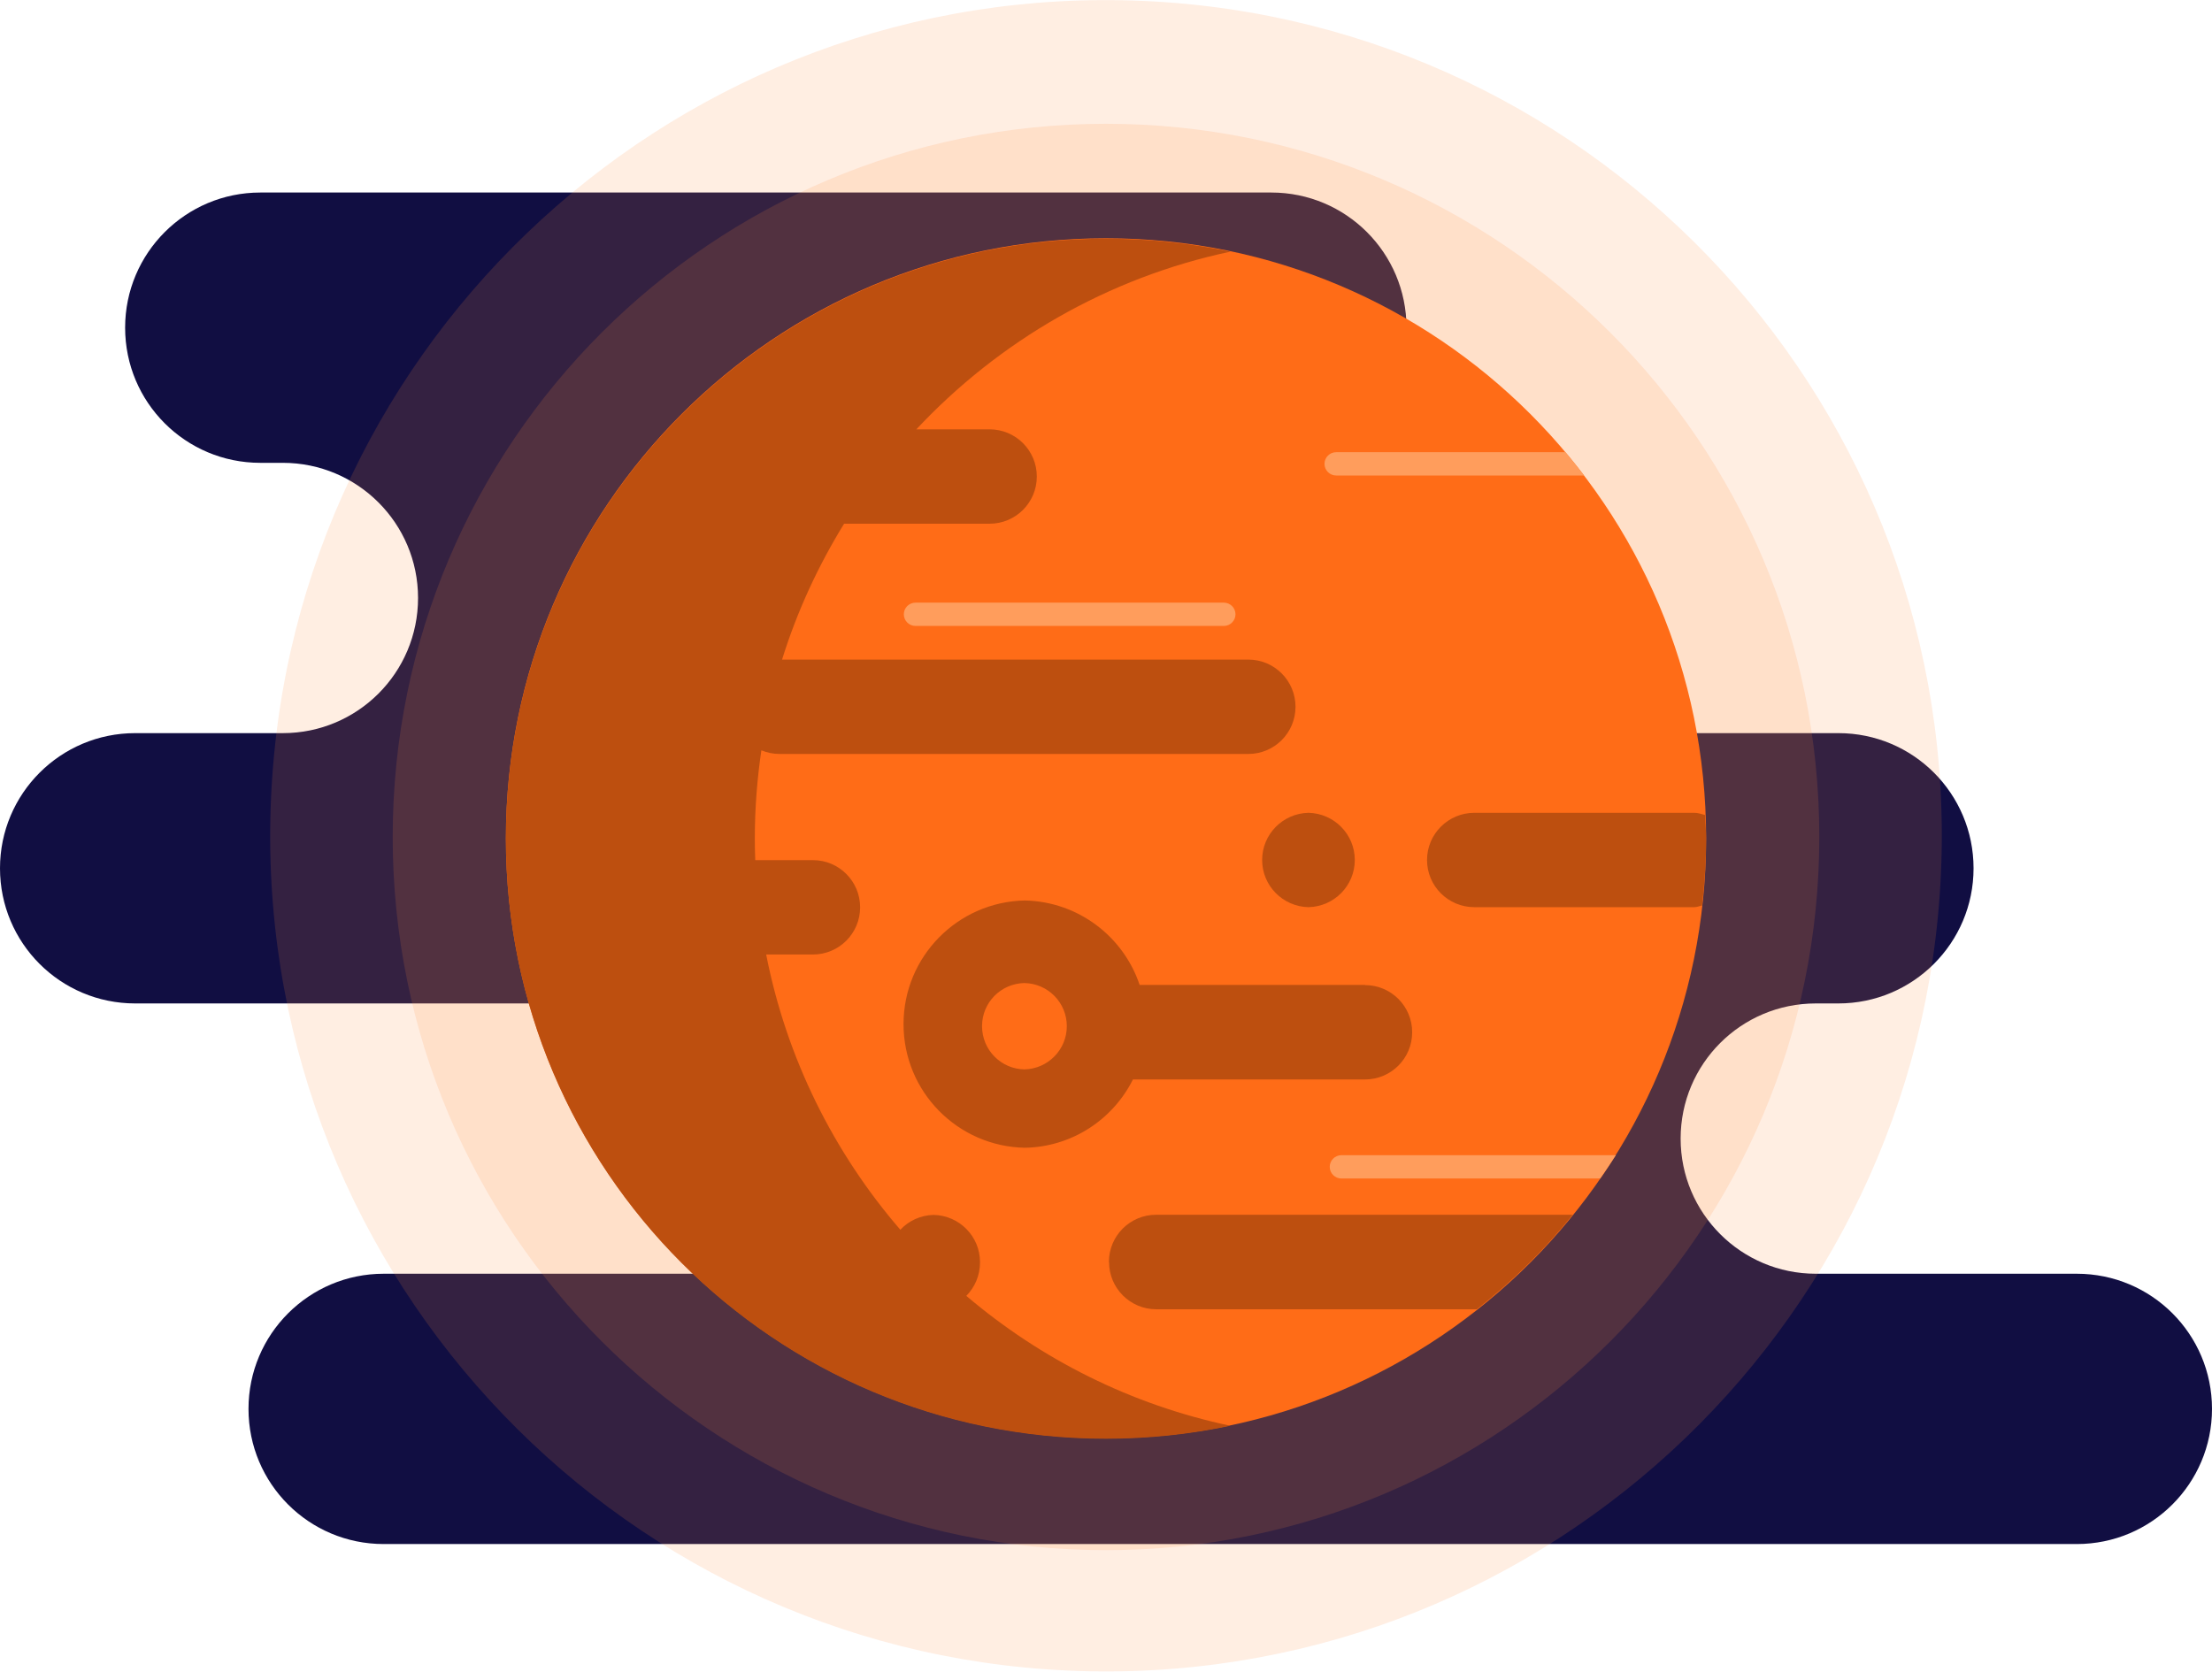
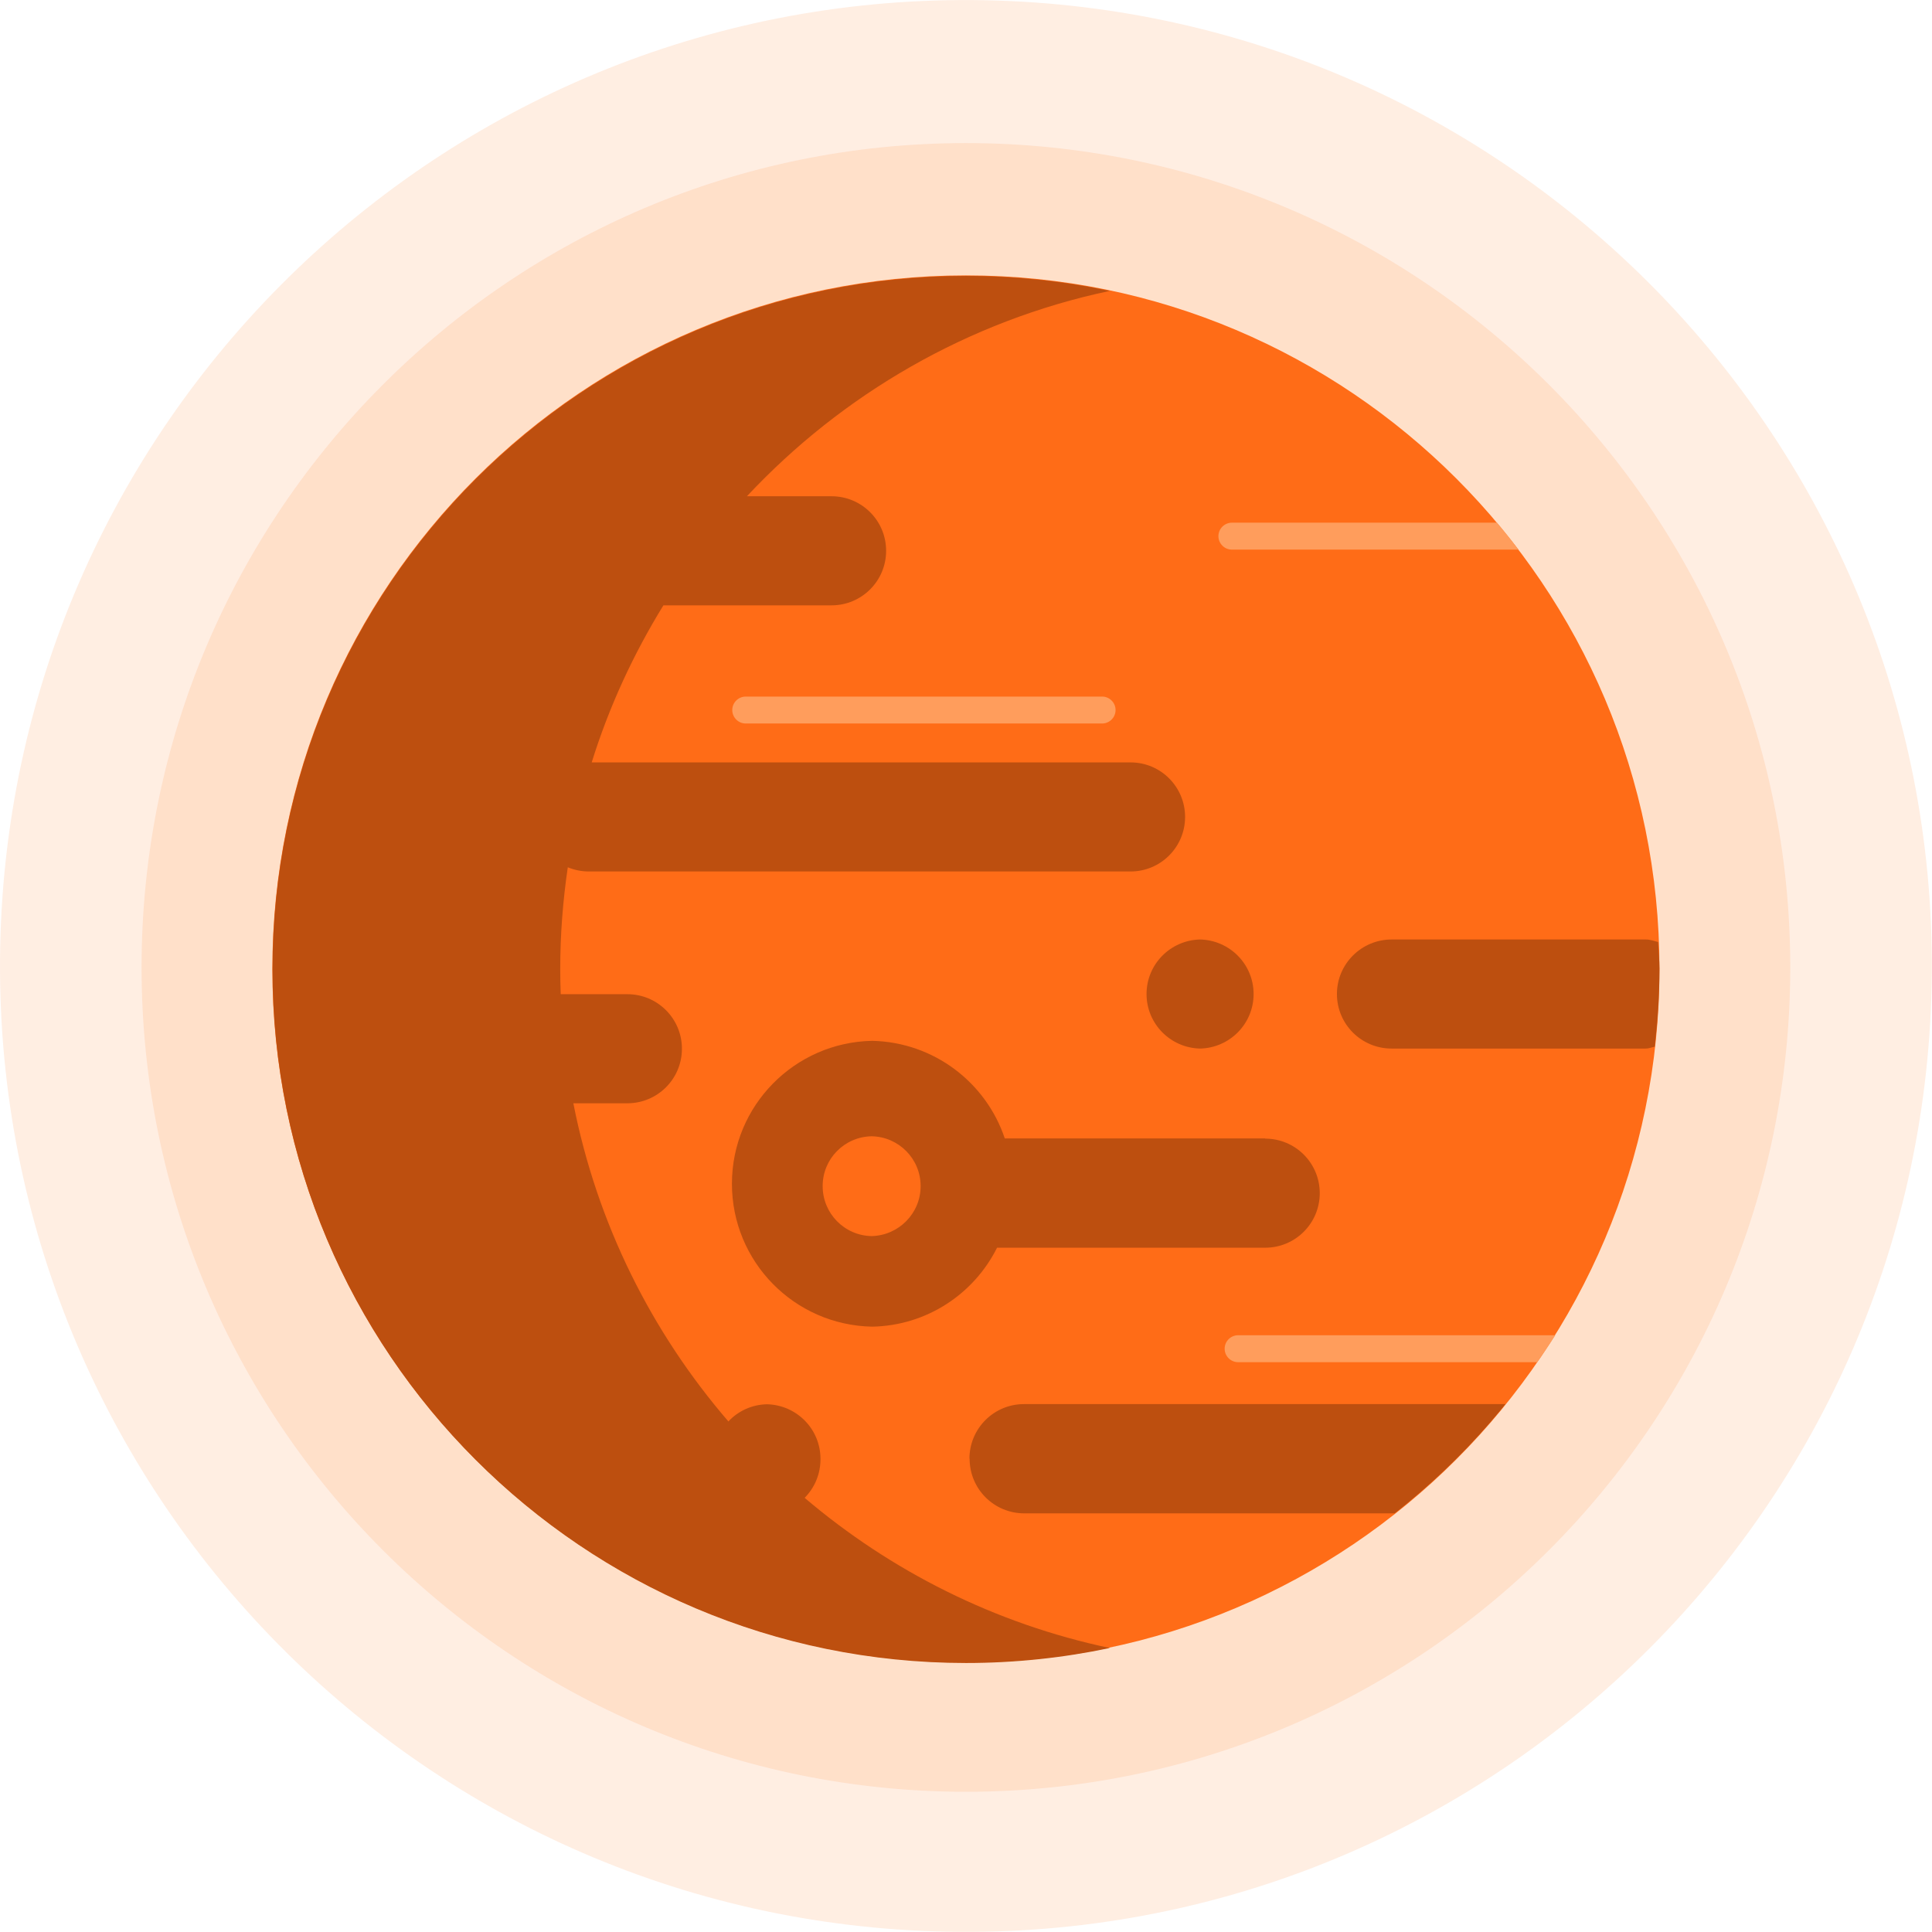
- <svg xmlns="http://www.w3.org/2000/svg" id="Layer_2" viewBox="0 0 151.86 114.77">
+ <svg xmlns="http://www.w3.org/2000/svg" id="Layer_2" viewBox="0 0 114.77 114.77">
  <defs>
    <style>
      .cls-1 {
        fill: #ff6c17;
      }

      .cls-2 {
        fill: #bd4f0f;
      }

      .cls-3 {
        fill: none;
      }

      .cls-4 {
        fill: #ff8b3e;
        opacity: .15;
      }

      .cls-5 {
-         fill: #110e42;
-       }
- 
-       .cls-6 {
        fill: #ff9d5c;
      }
    </style>
  </defs>
  <g id="OBJECTS">
    <g>
-       <path class="cls-5" d="M142.58,87.46h-17.92c-5.12,0-9.28-4.15-9.28-9.28s4.15-9.28,9.28-9.28h1.55c5.12,0,9.28-4.15,9.28-9.28s-4.15-9.28-9.28-9.28h-40.48c-5.12,0-9.28-4.15-9.28-9.28s4.15-9.28,9.28-9.28h1.55c5.12,0,9.28-4.15,9.28-9.28s-4.15-9.28-9.28-9.28H17.87c-5.12,0-9.28,4.15-9.28,9.28s4.15,9.28,9.28,9.28h1.55c5.12,0,9.28,4.15,9.28,9.28s-4.15,9.28-9.28,9.28h-10.14c-5.12,0-9.28,4.15-9.28,9.28s4.15,9.28,9.28,9.28h49.07c5.12,0,9.28,4.15,9.28,9.28s-4.15,9.28-9.28,9.28H26.34c-5.12,0-9.28,4.15-9.28,9.28s4.15,9.28,9.28,9.28h116.24c5.12,0,9.28-4.15,9.28-9.28s-4.15-9.28-9.28-9.28Z" />
-       <circle class="cls-4" cx="75.93" cy="57.38" r="57.38" transform="translate(17.05 132.16) rotate(-88.86)" />
-       <circle class="cls-4" cx="75.93" cy="57.47" r="48.97" />
-       <circle class="cls-1" cx="75.93" cy="57.56" r="41.2" />
+       <circle class="cls-4" cx="57.38" cy="57.38" r="57.38" transform="translate(-1.13 113.61) rotate(-88.86)" />
+       <circle class="cls-4" cx="57.38" cy="57.47" r="48.97" />
+       <circle class="cls-1" cx="57.38" cy="57.56" r="41.2" />
      <g>
-         <path class="cls-2" d="M86.65,59.05c0,1.77,1.42,3.2,3.18,3.24,1.76-.04,3.18-1.47,3.18-3.24s-1.42-3.2-3.18-3.24c-1.76.04-3.18,1.47-3.18,3.24Z" />
-         <path class="cls-2" d="M89.9,62.3s-.04,0-.06,0c-.02,0-.04,0-.06,0h.13Z" />
-         <path class="cls-2" d="M89.9,55.81h-.13s.04,0,.06,0c.02,0,.04,0,.06,0Z" />
-         <path class="cls-2" d="M70.19,61.82c.06,0,.11,0,.17,0,.06,0,.11,0,.17,0h-.34Z" />
-         <path class="cls-2" d="M70.53,78.81c-.06,0-.11,0-.17,0-.06,0-.11,0-.17,0h.34Z" />
-         <path class="cls-2" d="M67.28,86.66c0-1.77-1.42-3.2-3.18-3.24-.91.02-1.72.41-2.29,1.02-4.57-5.3-7.81-11.77-9.21-18.9h3.21c1.79,0,3.24-1.45,3.24-3.24s-1.45-3.24-3.24-3.24h-3.96c-.02-.5-.03-.99-.03-1.49,0-2.06.16-4.08.45-6.05.38.16.81.25,1.25.25h32.18c1.79,0,3.24-1.45,3.24-3.24s-1.45-3.24-3.24-3.24h-32.01c1.03-3.31,2.48-6.44,4.26-9.33h9.99c1.79,0,3.24-1.45,3.24-3.24s-1.45-3.24-3.24-3.24h-5.03c5.67-6.06,13.14-10.42,21.56-12.2-2.76-.58-5.61-.89-8.54-.89-22.75,0-41.2,18.45-41.2,41.2s18.44,41.2,41.2,41.2c2.93,0,5.79-.31,8.54-.89-6.82-1.44-13.01-4.57-18.13-8.92.58-.59.94-1.39.94-2.29Z" />
-         <path class="cls-2" d="M64.04,83.42s.04,0,.07,0c.02,0,.04,0,.06,0h-.13Z" />
-         <path class="cls-2" d="M117.05,55.96c-.24-.06-.47-.15-.73-.15h-15.1c-1.79,0-3.25,1.45-3.25,3.24s1.45,3.24,3.25,3.24h15.1c.19,0,.35-.08.53-.11.17-1.52.28-3.06.28-4.63,0-.54-.06-1.07-.08-1.61Z" />
-         <path class="cls-2" d="M76.14,86.66c0,1.79,1.45,3.24,3.24,3.24h22.01c2.43-1.91,4.64-4.08,6.58-6.49h-28.6c-1.79,0-3.24,1.45-3.24,3.24Z" />
-         <path class="cls-2" d="M93.71,67.63h-15.47c-1.11-3.32-4.21-5.72-7.88-5.8-4.61.09-8.33,3.85-8.33,8.49s3.71,8.4,8.33,8.49c3.25-.06,6.05-1.95,7.42-4.69h15.93c1.79,0,3.24-1.45,3.24-3.24s-1.45-3.24-3.24-3.24ZM70.33,73.43s.04,0,.06,0h-.12s.04,0,.06,0c-1.61-.03-2.91-1.34-2.91-2.97s1.3-2.93,2.91-2.96c-.02,0-.04,0-.06,0h.12s-.04,0-.06,0c1.61.03,2.91,1.34,2.91,2.96s-1.3,2.93-2.91,2.97Z" />
+         <path class="cls-2" d="M68.11,59.05c0,1.77,1.42,3.2,3.18,3.24,1.76-.04,3.18-1.47,3.18-3.24s-1.42-3.2-3.18-3.24c-1.76.04-3.18,1.47-3.18,3.24Z" />
+         <path class="cls-2" d="M71.35,62.3s-.04,0-.06,0c-.02,0-.04,0-.06,0h.13Z" />
+         <path class="cls-2" d="M71.35,55.81h-.13s.04,0,.06,0c.02,0,.04,0,.06,0Z" />
+         <path class="cls-2" d="M51.64,61.82c.06,0,.11,0,.17,0,.06,0,.11,0,.17,0h-.34Z" />
+         <path class="cls-2" d="M51.98,78.81c-.06,0-.11,0-.17,0-.06,0-.11,0-.17,0h.34Z" />
+         <path class="cls-2" d="M48.74,86.66c0-1.77-1.42-3.2-3.18-3.24-.91.02-1.72.41-2.29,1.02-4.57-5.3-7.81-11.77-9.21-18.9h3.21c1.79,0,3.24-1.45,3.24-3.24s-1.45-3.24-3.24-3.24h-3.96c-.02-.5-.03-.99-.03-1.49,0-2.06.16-4.08.45-6.05.38.16.81.25,1.25.25h32.18c1.79,0,3.24-1.45,3.24-3.24s-1.45-3.24-3.24-3.24h-32.01c1.03-3.31,2.48-6.44,4.26-9.33h9.99c1.79,0,3.24-1.45,3.24-3.24s-1.45-3.24-3.24-3.24h-5.03c5.67-6.06,13.14-10.42,21.56-12.2-2.76-.58-5.61-.89-8.54-.89-22.75,0-41.2,18.45-41.2,41.2s18.44,41.2,41.2,41.2c2.93,0,5.79-.31,8.54-.89-6.82-1.44-13.01-4.57-18.13-8.92.58-.59.94-1.39.94-2.29Z" />
+         <path class="cls-2" d="M45.49,83.42s.04,0,.07,0c.02,0,.04,0,.06,0h-.13Z" />
+         <path class="cls-2" d="M98.5,55.96c-.24-.06-.47-.15-.73-.15h-15.1c-1.79,0-3.25,1.45-3.25,3.24s1.45,3.24,3.25,3.24h15.1c.19,0,.35-.08.53-.11.17-1.52.28-3.06.28-4.63,0-.54-.06-1.07-.08-1.61Z" />
+         <path class="cls-2" d="M57.6,86.66c0,1.79,1.45,3.24,3.24,3.24h22.01c2.43-1.91,4.64-4.08,6.58-6.49h-28.6c-1.79,0-3.24,1.45-3.24,3.24Z" />
+         <path class="cls-2" d="M75.16,67.63h-15.47c-1.11-3.32-4.21-5.72-7.88-5.8-4.61.09-8.33,3.85-8.33,8.49s3.71,8.4,8.33,8.49c3.25-.06,6.05-1.95,7.42-4.69h15.93c1.79,0,3.24-1.45,3.24-3.24s-1.45-3.24-3.24-3.24ZM51.78,73.43s.04,0,.06,0h-.12s.04,0,.06,0c-1.61-.03-2.91-1.34-2.91-2.97s1.3-2.93,2.91-2.96c-.02,0-.04,0-.06,0h.12s-.04,0-.06,0c1.61.03,2.91,1.34,2.91,2.96s-1.3,2.93-2.91,2.97Z" />
      </g>
-       <path class="cls-3" d="M85.4,45.5s-.06,0-.09,0c-.03,0-.06,0-.09,0h.19Z" />
+       <path class="cls-3" d="M66.85,45.5s-.06,0-.09,0c-.03,0-.06,0-.09,0h.19Z" />
      <g>
-         <path class="cls-6" d="M107.47,31.05h-15.74c-.44,0-.8.36-.8.8s.36.8.8.8h17.03c-.42-.55-.85-1.08-1.29-1.61Z" />
-         <path class="cls-6" d="M110.94,79.32h-18.85c-.44,0-.8.36-.8.8s.36.8.8.8h17.77c.37-.53.73-1.06,1.08-1.61Z" />
-         <path class="cls-6" d="M84.02,41.38h-21.17c-.44,0-.8.36-.8.8s.36.8.8.8h21.17c.44,0,.8-.36.8-.8s-.36-.8-.8-.8Z" />
+         <path class="cls-5" d="M88.92,31.05h-15.74c-.44,0-.8.36-.8.8s.36.8.8.8h17.03c-.42-.55-.85-1.08-1.29-1.61Z" />
+         <path class="cls-5" d="M92.4,79.32h-18.85c-.44,0-.8.36-.8.8s.36.8.8.8h17.77c.37-.53.73-1.06,1.08-1.61Z" />
+         <path class="cls-5" d="M65.47,41.38h-21.17c-.44,0-.8.36-.8.8s.36.8.8.8h21.17c.44,0,.8-.36.8-.8s-.36-.8-.8-.8Z" />
      </g>
    </g>
  </g>
</svg>
